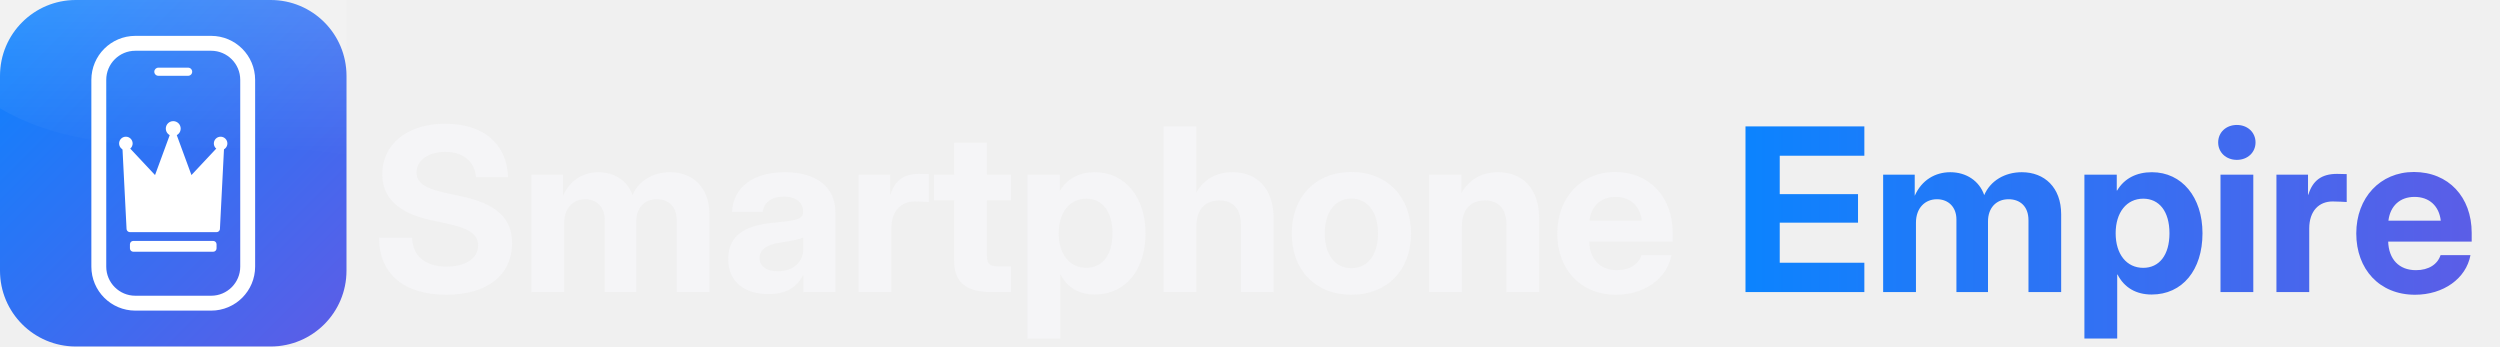
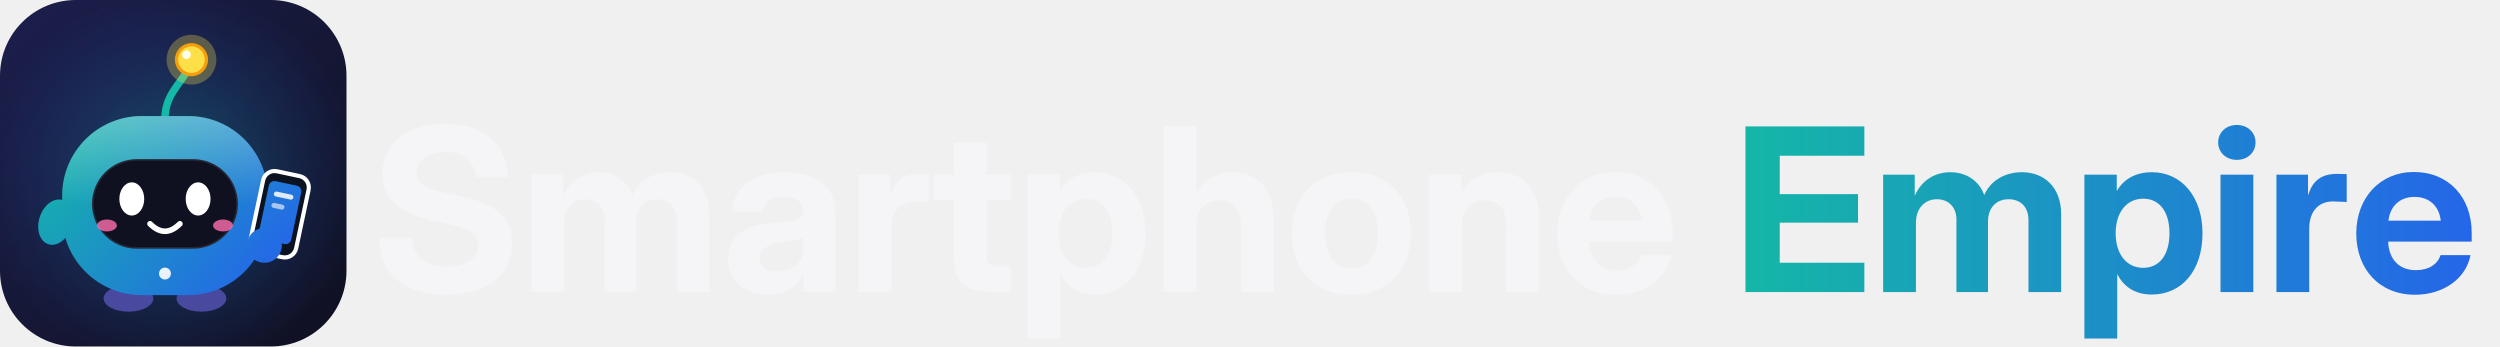
<svg xmlns="http://www.w3.org/2000/svg" viewBox="0 0 1010 140" role="img" aria-labelledby="t">
  <defs>
-     <linearGradient id="g" x1="0" y1="0" x2="1" y2="1">
-       <stop offset="0" stop-color="#0a84ff" />
-       <stop offset="1" stop-color="#5e5ce6" />
-     </linearGradient>
-     <linearGradient id="s" x1="0" y1="0" x2="0" y2="1">
-       <stop offset="0" stop-color="#fff" />
-       <stop offset="1" stop-color="#fff" stop-opacity="0" />
-     </linearGradient>
-     <linearGradient id="gt" gradientUnits="userSpaceOnUse" x1="700.191" y1="0" x2="1010" y2="0">
-       <stop offset="0" stop-color="#0a84ff" />
-       <stop offset="1" stop-color="#5e5ce6" />
+     <linearGradient id="gt" gradientUnits="userSpaceOnUse" x1="700" y1="0" x2="1010" y2="0">
+       <stop offset="0" stop-color="#14b8a6" />
+       <stop offset="1" stop-color="#2563eb" />
    </linearGradient>
  </defs>
-   <g transform="translate(0 0)">
-     <g transform="scale(0.2734)">
-       <rect width="512" height="512" rx="112" fill="url(#g)" />
-       <rect x="146" y="64" width="220" height="384" rx="54" fill="none" stroke="#fff" stroke-width="22" />
-       <rect x="228" y="100" width="56" height="12" rx="6" fill="#fff" />
-       <path d="M192 338 L186 220 L231 268 L256 200 L281 268 L326 220 L320 338 Z" fill="#fff" stroke="#fff" stroke-width="10" stroke-linejoin="round" />
-       <circle cx="186" cy="212" r="10" fill="#fff" />
-       <circle cx="256" cy="190" r="11" fill="#fff" />
-       <circle cx="326" cy="212" r="10" fill="#fff" />
-       <rect x="192" y="356" width="128" height="16" rx="5" fill="#fff" />
-       <path d="M0 0H512V230C380 200 150 250 0 160Z" fill="url(#s)" opacity=".16" />
+   <g transform="scale(.2734)">
+     <defs>
+       <linearGradient id="hzg" x1="38" y1="58" x2="162" y2="166" gradientUnits="userSpaceOnUse">
+         <stop offset="0" stop-color="#14b8a6" />
+         <stop offset="1" stop-color="#2563eb" />
+       </linearGradient>
+       <linearGradient id="hzh" x1="0" y1="0" x2="0" y2="1">
+         <stop offset="0" stop-color="#fff" stop-opacity=".3" />
+         <stop offset=".5" stop-color="#fff" stop-opacity="0" />
+       </linearGradient>
+       <linearGradient id="hzbg" x1="0" y1="0" x2="1" y2="1">
+         <stop offset="0" stop-color="#1c1f4d" />
+         <stop offset="1" stop-color="#0f1020" />
+       </linearGradient>
+       <radialGradient id="hzgl" cx=".5" cy=".52" r=".55">
+         <stop offset="0" stop-color="#14b8a6" stop-opacity=".38" />
+         <stop offset="1" stop-color="#2563eb" stop-opacity="0" />
+       </radialGradient>
+     </defs>
+     <rect width="512" height="512" rx="112" fill="url(#hzbg)" />
+     <rect width="512" height="512" rx="112" fill="url(#hzgl)" />
+     <g transform="translate(-1.25 29.37) scale(2.45)">
+       <path d="M100 60C100 46 108 40 114 30" fill="none" stroke="#14b8a6" stroke-width="4.5" stroke-linecap="round" />
+       <circle cx="116" cy="24" r="15" fill="#fde047" opacity=".3" />
+       <circle cx="116" cy="24" r="9" fill="#fde047" stroke="#f59e0b" stroke-width="2" />
+       <circle cx="113" cy="21" r="2.6" fill="#fff" opacity=".9" />
+       <ellipse cx="78" cy="168" rx="15" ry="8" fill="#4a49a0" />
+       <ellipse cx="122" cy="168" rx="15" ry="8" fill="#4a49a0" />
+       <ellipse cx="34" cy="122" rx="10" ry="14" transform="rotate(18 34 122)" fill="url(#hzg)" />
+       <rect x="38" y="58" width="124" height="108" rx="48" fill="url(#hzg)" />
+       <rect x="38" y="58" width="124" height="108" rx="48" fill="url(#hzh)" />
+       <rect x="56" y="84" width="88" height="54" rx="27" fill="#0f1020" />
+       <rect x="56.5" y="84.5" width="87" height="53" rx="26.5" fill="none" stroke="#fff" stroke-opacity=".1" />
+       <ellipse cx="80" cy="108" rx="7.5" ry="10" fill="#fff" />
+       <ellipse cx="120" cy="108" rx="7.5" ry="10" fill="#fff" />
+       <path d="M91 123Q100 132 109 123" stroke="#fff" stroke-width="3.4" stroke-linecap="round" fill="none" />
+       <ellipse cx="65" cy="124" rx="6" ry="3.6" fill="#ff6fae" opacity=".8" />
+       <ellipse cx="135" cy="124" rx="6" ry="3.6" fill="#ff6fae" opacity=".8" />
+       <g transform="rotate(12 168 118)">
+         <rect x="155" y="92" width="28" height="50" rx="7" fill="#0b1220" stroke="#fff" stroke-width="2.5" />
+         <rect x="159" y="98" width="20" height="36" rx="3.5" fill="url(#hzg)" />
+         <rect x="163" y="104" width="12" height="3" rx="1.5" fill="#fff" opacity=".85" />
+         <rect x="163" y="111" width="8" height="3" rx="1.5" fill="#fff" opacity=".6" />
+       </g>
+       <circle cx="160" cy="136" r="10.5" fill="url(#hzg)" />
+       <circle cx="100" cy="153" r="3.6" fill="#fff" opacity=".9" />
    </g>
  </g>
  <path d="M180.322 119.078C196.809 119.078 206.871 111.127 206.871 98.234C206.871 88.172 200.537 82.287 186.252 79.277L179.828 77.885C171.607 76.088 168.283 73.797 168.283 69.664C168.283 64.768 173.09 61.354 179.918 61.354C187.105 61.354 191.822 65.262 192.316 71.596H205.254C204.85 58.119 195.281 49.988 179.873 49.988C164.645 49.988 154.447 58.164 154.447 70.338C154.447 79.906 160.871 86.061 174.123 88.936L181.176 90.463C189.666 92.305 193.17 94.82 193.17 99.133C193.17 104.344 188.094 107.713 180.412 107.713C171.832 107.713 166.666 103.4 166.486 96.033H153.145C153.145 110.588 163.162 119.078 180.322 119.078Z M214.688 118.0H227.939V90.014C227.939 83.904 231.713 80.49 236.43 80.49C241.057 80.49 244.291 83.68 244.291 88.621V118.0H257.049V89.43C257.049 84.129 260.238 80.49 265.359 80.49C269.896 80.49 273.4 83.275 273.4 88.98V118.0H286.607V86.555C286.607 75.684 279.824 69.574 270.705 69.574C263.832 69.574 257.992 73.033 255.521 78.828C253.545 73.033 248.199 69.574 241.82 69.574C235.801 69.574 230.275 72.674 227.445 79.098V70.562H214.688Z M310.506 118.809C317.783 118.809 321.871 115.934 324.387 111.307H324.566V118.0H337.504V85.836C337.504 75.684 330.047 69.574 317.064 69.574C304.037 69.574 296.311 75.773 295.727 85.566H308.17C308.484 81.928 311.719 79.412 316.66 79.412C321.512 79.412 324.432 81.838 324.432 85.342V85.656C324.432 88.711 321.377 89.115 312.707 89.969C302.824 90.867 294.199 93.922 294.199 104.613C294.199 114.092 301.027 118.809 310.506 118.809ZM314.189 109.6C309.742 109.6 306.867 107.623 306.867 104.254C306.867 100.48 310.461 98.729 314.998 98.055C319.266 97.381 322.994 96.752 324.521 95.898V100.66C324.521 105.781 320.568 109.6 314.189 109.6Z M346.848 118.0H360.1V92.305C360.1 85.162 364.098 81.389 369.533 81.389C371.779 81.389 374.25 81.568 375.238 81.613V70.338C374.16 70.293 372.857 70.248 371.33 70.248C365.086 70.248 361.492 72.943 359.74 78.648H359.605V70.562H346.848Z M408.436 70.562H398.732V57.625H385.48V70.562H377.305V80.939H385.48V105.422C385.48 114.047 390.287 118.0 400.709 118.0H408.436V107.623H403.359C399.766 107.623 398.732 106.59 398.732 103.355V80.939H408.436Z M415.084 136.777H428.336V110.902H428.471C431.211 116.248 436.018 118.988 442.262 118.988C454.66 118.988 462.791 109.105 462.791 94.236C462.791 79.682 454.48 69.574 442.352 69.574C436.197 69.574 431.211 72.045 428.291 76.986H428.156V70.562H415.084ZM438.848 108.207C432.154 108.207 427.707 102.727 427.707 94.236C427.707 85.791 432.154 80.266 438.848 80.266C445.271 80.266 449.449 85.342 449.449 94.236C449.449 103.131 445.271 108.207 438.848 108.207Z M483.32 91.631C483.32 84.264 487.139 80.984 492.619 80.984C498.145 80.984 501.334 84.354 501.334 90.732V118.0H514.541V88.307C514.541 76.312 508.027 69.574 497.92 69.574C491.227 69.574 486.51 72.494 483.32 77.705V51.066H470.068V118.0H483.32Z M545.941 119.078C560.361 119.078 570.064 109.195 570.064 94.326C570.064 79.457 560.361 69.484 545.941 69.484C531.566 69.484 521.863 79.457 521.863 94.326C521.863 109.195 531.566 119.078 545.941 119.078ZM545.941 108.342C539.518 108.342 535.205 103.131 535.205 94.326C535.205 85.477 539.562 80.221 545.941 80.221C552.365 80.221 556.723 85.477 556.723 94.326C556.723 103.131 552.41 108.342 545.941 108.342Z M590.594 91.631C590.594 84.264 594.412 80.984 599.893 80.984C605.418 80.984 608.607 84.354 608.607 90.732V118.0H621.814V88.307C621.814 76.312 615.301 69.574 605.193 69.574C598.365 69.574 593.559 72.629 590.369 78.02V70.562H577.342V118.0H590.594Z M652.855 119.078C664.355 119.078 673.52 112.52 675.271 103.086H663.188C661.975 106.77 658.426 109.15 653.26 109.15C646.297 109.15 642.254 104.613 642.029 97.605H675.766V94.057C675.766 79.592 666.377 69.484 652.406 69.484C638.795 69.484 629.137 79.861 629.137 94.326C629.137 108.746 638.48 119.078 652.855 119.078ZM642.119 89.16C642.838 83.23 646.746 79.547 652.676 79.547C658.65 79.547 662.604 83.23 663.277 89.16Z" fill="#f5f5f7" />
  <path d="M705.178 118.0H753.199V106.141H719.014V89.969H750.639V78.424H719.014V62.926H753.199V51.066H705.178Z M760.791 118.0H774.043V90.014C774.043 83.904 777.816 80.49 782.533 80.49C787.16 80.49 790.395 83.68 790.395 88.621V118.0H803.152V89.43C803.152 84.129 806.342 80.49 811.463 80.49C816.0 80.49 819.504 83.275 819.504 88.98V118.0H832.711V86.555C832.711 75.684 825.928 69.574 816.809 69.574C809.936 69.574 804.096 73.033 801.625 78.828C799.648 73.033 794.303 69.574 787.924 69.574C781.904 69.574 776.379 72.674 773.549 79.098V70.562H760.791Z M842.1 136.777H855.352V110.902H855.486C858.227 116.248 863.033 118.988 869.277 118.988C881.676 118.988 889.807 109.105 889.807 94.236C889.807 79.682 881.496 69.574 869.367 69.574C863.213 69.574 858.227 72.045 855.307 76.986H855.172V70.562H842.1ZM865.863 108.207C859.17 108.207 854.723 102.727 854.723 94.236C854.723 85.791 859.17 80.266 865.863 80.266C872.287 80.266 876.465 85.342 876.465 94.236C876.465 103.131 872.287 108.207 865.863 108.207Z M897.084 118.0H910.336V70.562H897.084ZM903.688 64.588C908.045 64.588 911.234 61.578 911.234 57.535C911.234 53.492 908.045 50.482 903.688 50.482C899.33 50.482 896.141 53.492 896.141 57.535C896.141 61.578 899.33 64.588 903.688 64.588Z M919.68 118.0H932.932V92.305C932.932 85.162 936.93 81.389 942.365 81.389C944.611 81.389 947.082 81.568 948.07 81.613V70.338C946.992 70.293 945.689 70.248 944.162 70.248C937.918 70.248 934.324 72.943 932.572 78.648H932.438V70.562H919.68Z M975.652 119.078C987.152 119.078 996.316 112.52 998.068 103.086H985.984C984.771 106.77 981.223 109.15 976.057 109.15C969.094 109.15 965.051 104.613 964.826 97.605H998.562V94.057C998.562 79.592 989.174 69.484 975.203 69.484C961.592 69.484 951.934 79.861 951.934 94.326C951.934 108.746 961.277 119.078 975.652 119.078ZM964.916 89.16C965.635 83.23 969.543 79.547 975.473 79.547C981.447 79.547 985.4 83.23 986.074 89.16Z" fill="url(#gt)" />
</svg>
